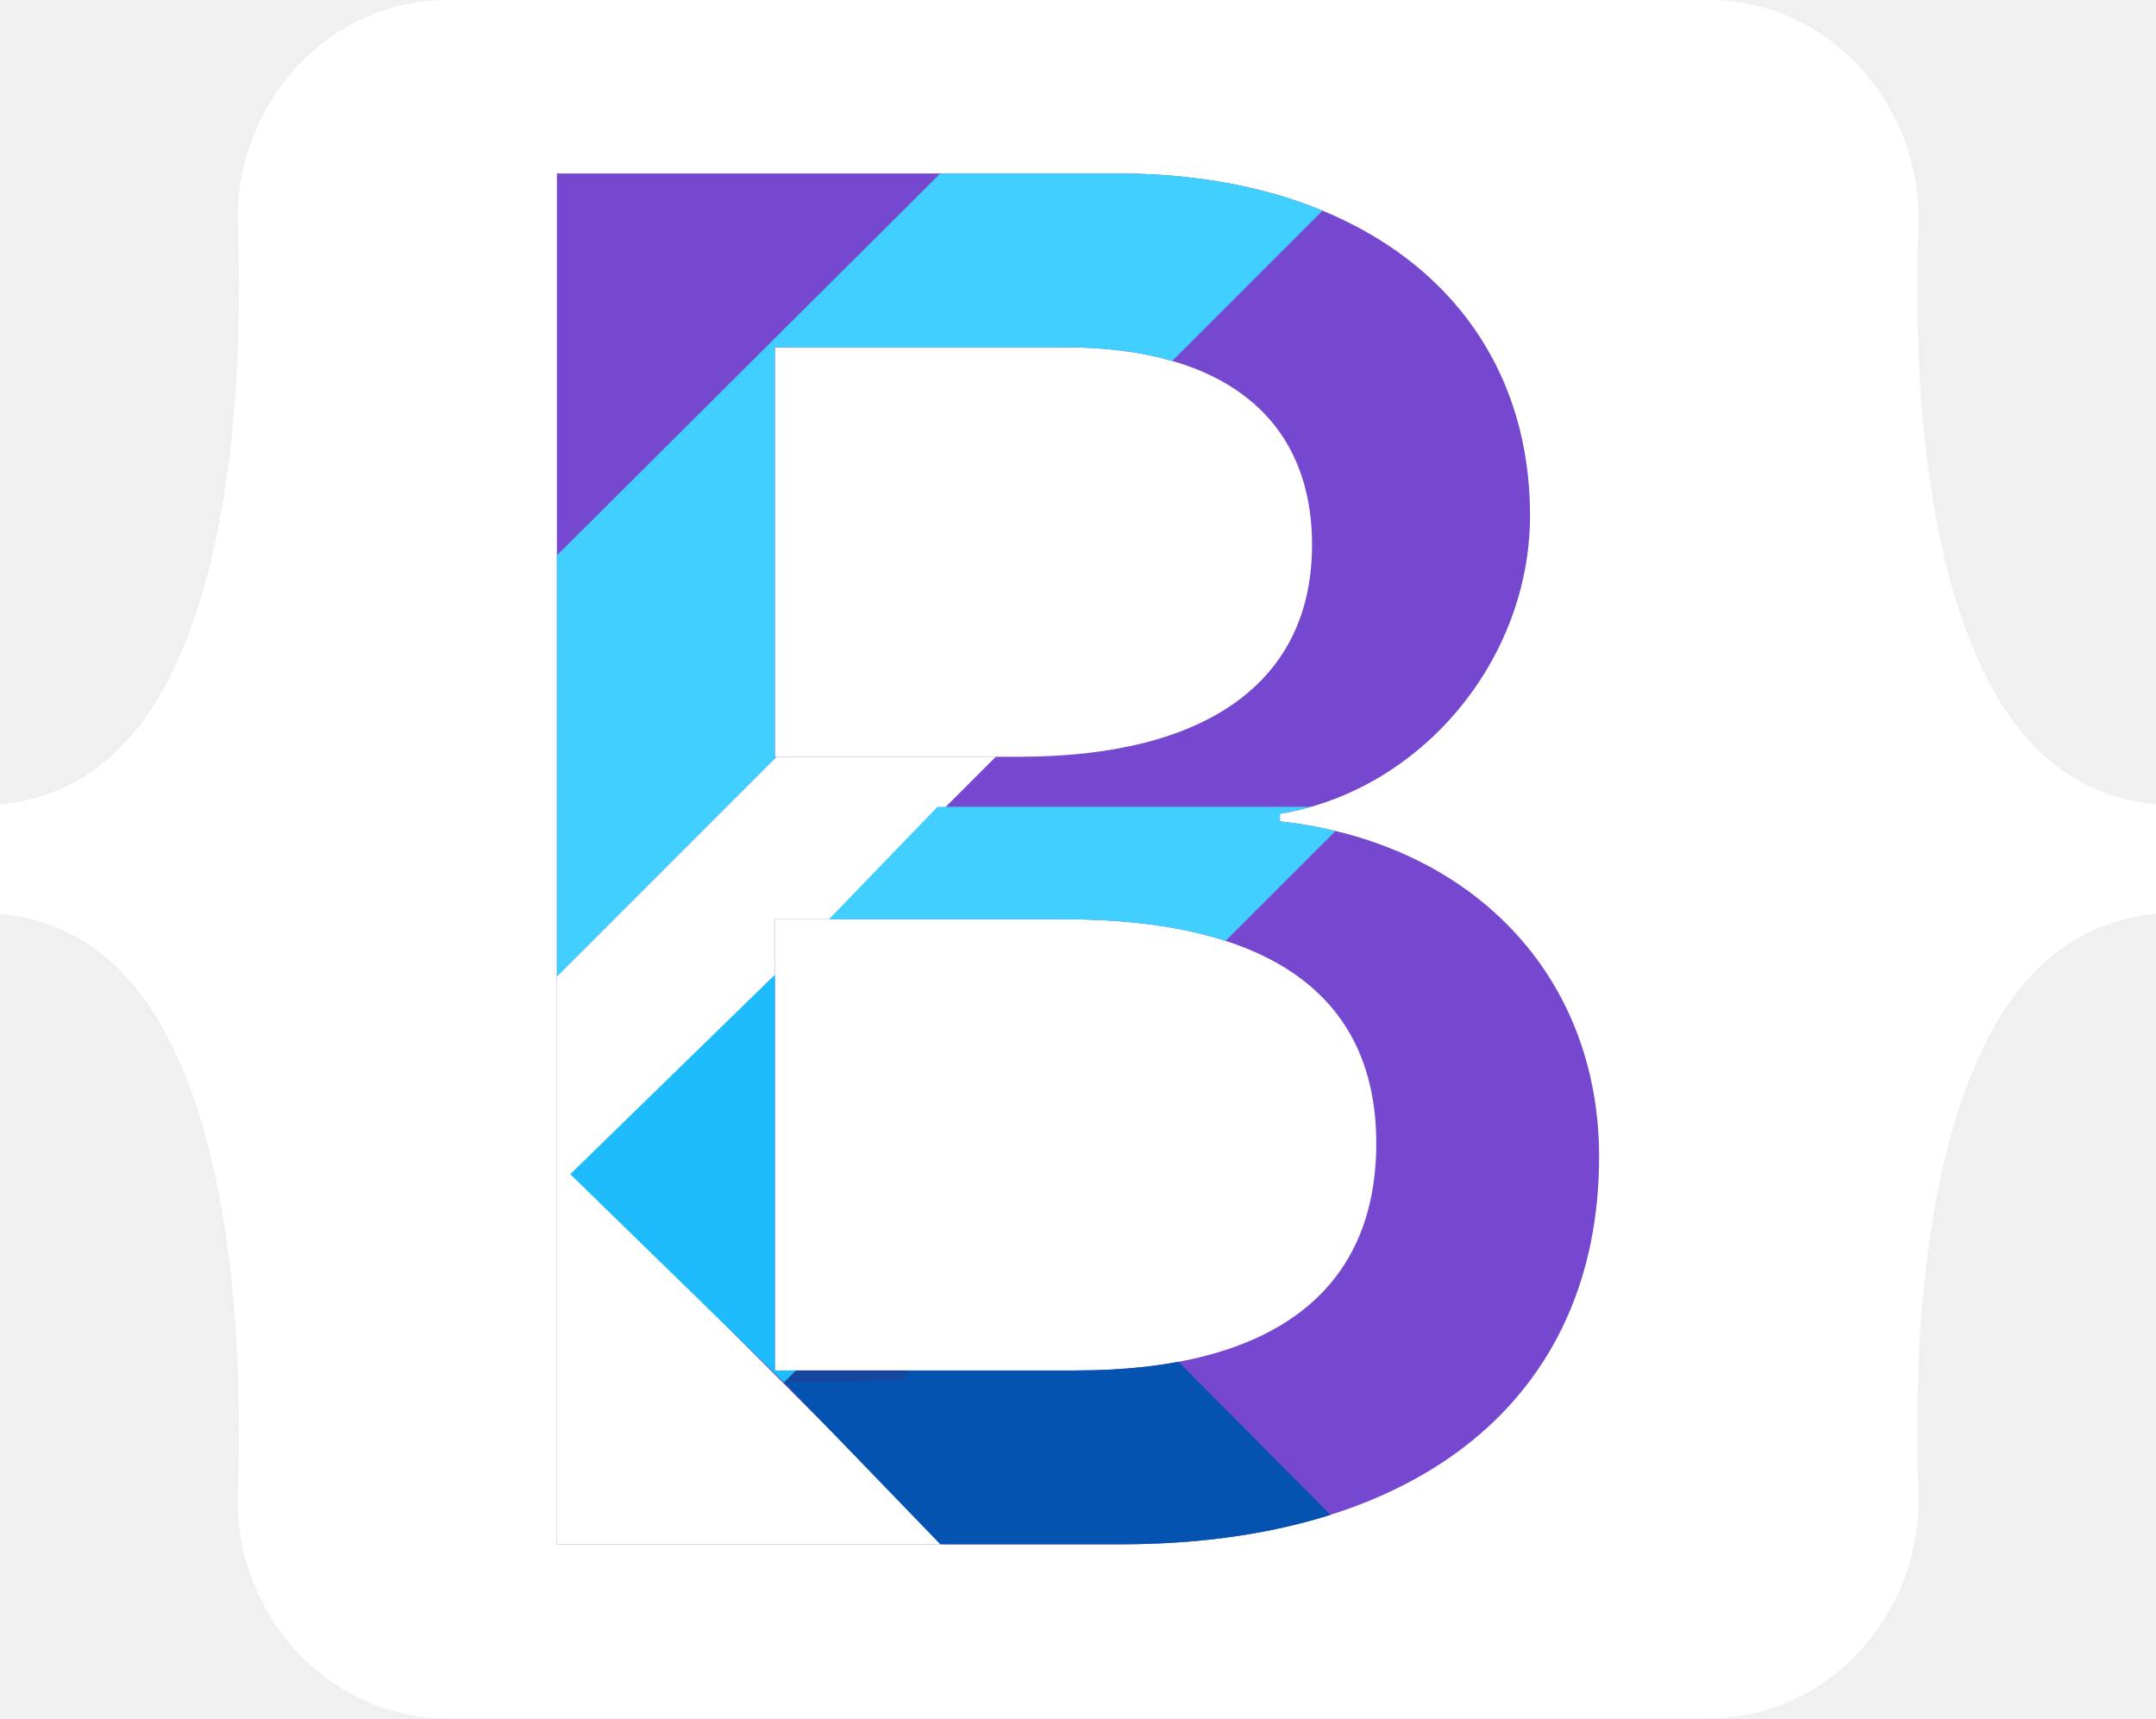
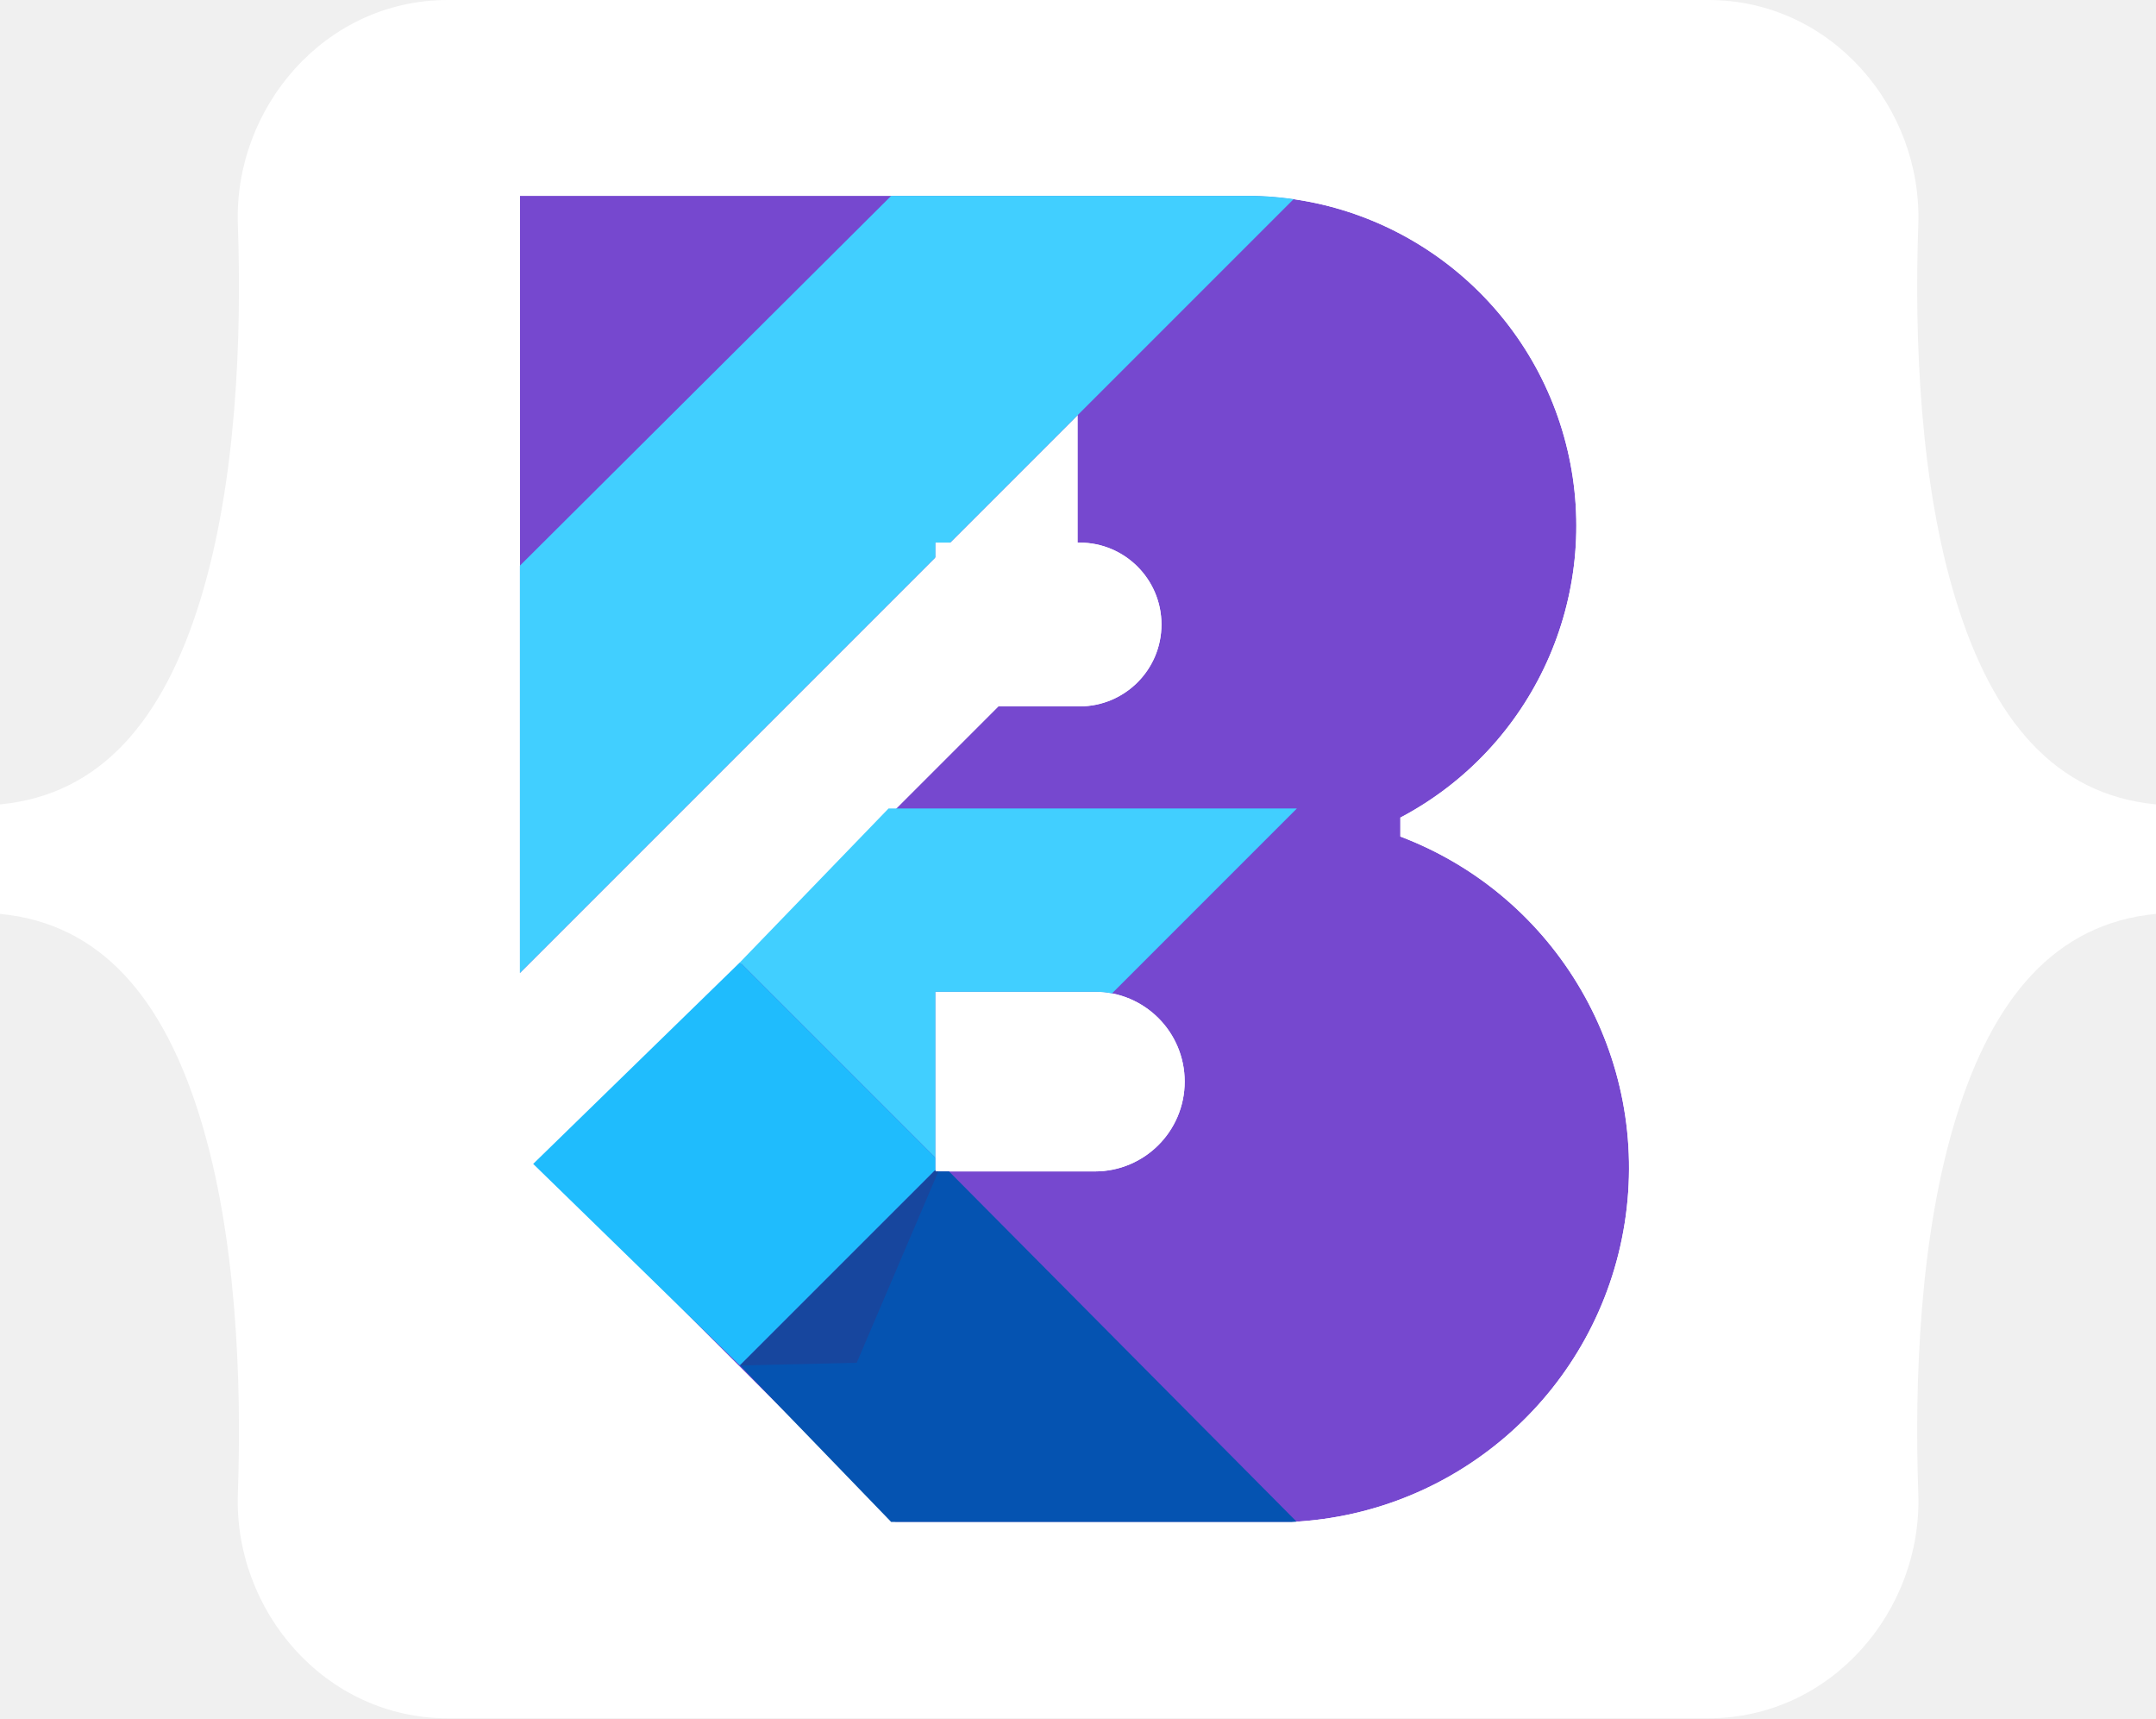
<svg xmlns="http://www.w3.org/2000/svg" viewBox="0 0 512 408" width="512" height="408">
  <defs>
    <clipPath id="b">
-       <path d="M267.103 312.457c47.297 0 75.798-23.158 75.798-61.355 0-28.873-20.336-49.776-50.532-53.085v-1.203c22.185-3.609 39.594-24.211 39.594-47.219 0-32.783-25.882-54.138-65.322-54.138h-88.74v217h89.202zm-54.692-189.48h45.911c24.958 0 39.131 11.128 39.131 31.279 0 21.505-16.484 33.535-46.372 33.535h-38.67v-64.814zm0 161.961v-71.431h45.602c32.661 0 49.608 12.03 49.608 35.49 0 23.459-16.484 35.941-47.605 35.941h-47.605z" clip-rule="evenodd" />
+       <path clip-rule="evenodd" d="M177.9 95.457 H298 A54 54 0 0 1 322 197.2 L322 200.3 A58 58 0 0 1 304.25 312.457 H177.9 Z M245.9 152.2 H269.5 A13.4 13.4 0 0 1 269.5 179 H245.9 Z M245.9 225.7 H272 A14.7 14.7 0 0 1 272 255.1 H245.9 Z" />
    </clipPath>
    <clipPath id="left">
-       <rect x="0" y="0" width="262" height="408" />
+       <rect x="0" y="0" width="269.2" height="408" />
    </clipPath>
+     <mask id="m" maskUnits="userSpaceOnUse" x="-200" y="-200" width="900" height="900">
+       <rect x="-200" y="-200" width="900" height="900" fill="#fff" />
+       <g clip-path="url(#left)">
+         <polygon fill="#000" points="326.76,73.76 361.48,73.76 114.10,321.14 79.38,321.14" />
+       </g>
+       <polygon fill="#000" points="-20.44,52.71 413.56,486.71 413.56,659.66 -20.44,659.66" />
+     </mask>
  </defs>
  <path fill="#fff" d="M56.481 53.32C55.515 25.58 77.128 0 106.342 0h299.353c29.214 0 50.827 25.58 49.861 53.32-.928 26.647.277 61.165 8.964 89.31 8.715 28.232 23.411 46.077 47.48 48.37v26c-24.069 2.293-38.765 20.138-47.48 48.37-8.687 28.145-9.892 62.663-8.964 89.311.966 27.739-20.647 53.319-49.861 53.319H106.342c-29.214 0-50.827-25.58-49.86-53.319.927-26.648-.278-61.166-8.966-89.311C38.802 237.138 24.07 219.293 0 217v-26c24.069-2.293 38.802-20.138 47.516-48.37 8.688-28.145 9.893-62.663 8.965-89.31z" />
-   <g transform="translate(256 204) scale(1.5) translate(-260.4 -204)">
+   <g transform="translate(256 204) scale(1.451) translate(-269.24 -204)">
    <g clip-path="url(#b)">
-       <rect x="150" y="80" width="230" height="260" fill="#7648cf" />
-       <g clip-path="url(#left)">
-         <polygon fill="#fff" points="326.70,73.76 361.42,73.76 114.04,321.14 79.32,321.14" />
-       </g>
-       <polygon fill="#fff" points="-20.50,52.71 413.50,486.71 413.50,659.66 -20.50,659.66" />
-       <polygon fill="#41cfff" points="238.60,95.46 305.00,95.46 163.52,236.94 130.10,203.52" />
-       <polygon fill="#41cfff" points="238.16,195.71 305.00,195.71 246.84,253.87 213.86,220.88" />
-       <polygon fill="#1fbcfd" points="180.01,253.87 213.86,220.88 246.84,253.87 213.86,286.85" />
-       <polygon fill="#0553b1" points="213.86,286.85 246.84,253.87 305.00,312.46 238.60,312.46" />
-       <polygon fill="#17469e" points="213.86,286.85 246.84,253.87 232.96,286.42" />
+       <rect x="117.9" y="60" width="302.7" height="300" fill="#7648cf" mask="url(#m)" />
+       <polygon fill="#41cfff" points="238.66,95.46 305.06,95.46 163.58,236.94 130.16,203.52" />
+       <polygon fill="#41cfff" points="238.23,195.71 305.06,195.71 246.91,253.87 213.92,220.88" />
+       <polygon fill="#1fbcfd" points="180.07,253.87 213.92,220.88 246.91,253.87 213.92,286.85" />
+       <polygon fill="#0553b1" points="213.92,286.85 246.91,253.87 305.06,312.46 238.66,312.46" />
+       <polygon fill="#17469e" points="213.92,286.85 246.91,253.87 233.02,286.42" />
    </g>
  </g>
</svg>
